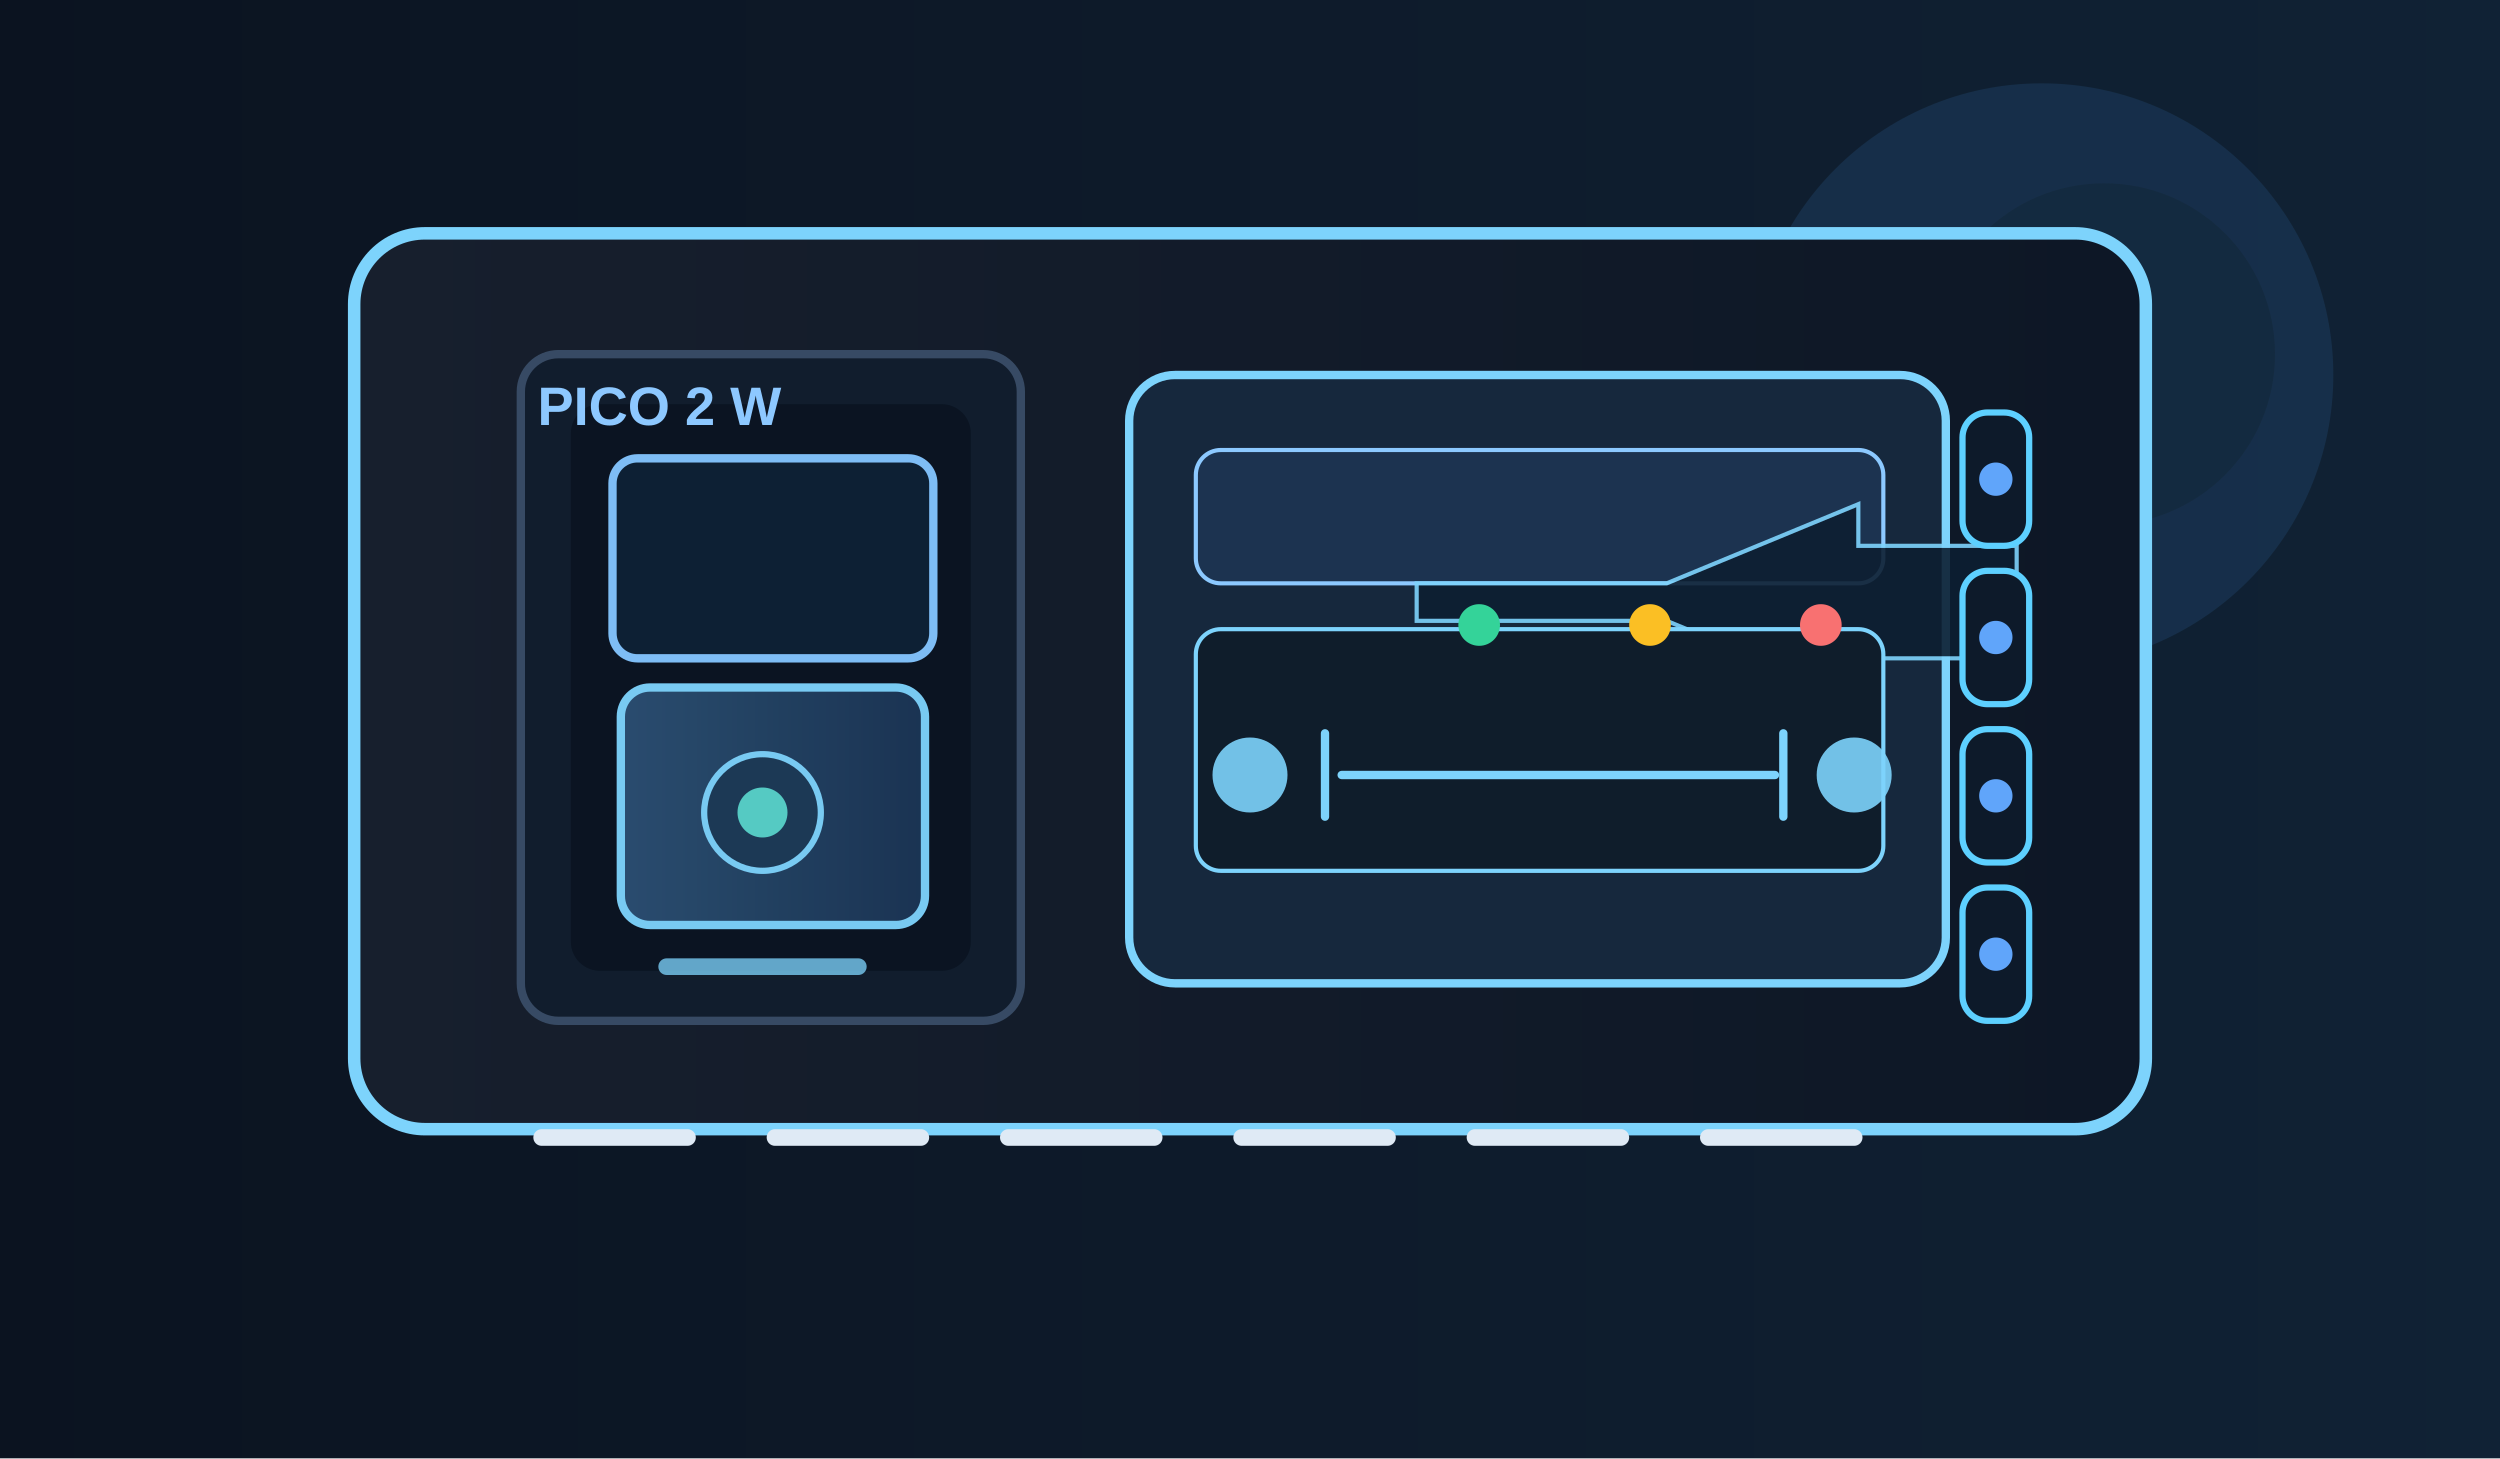
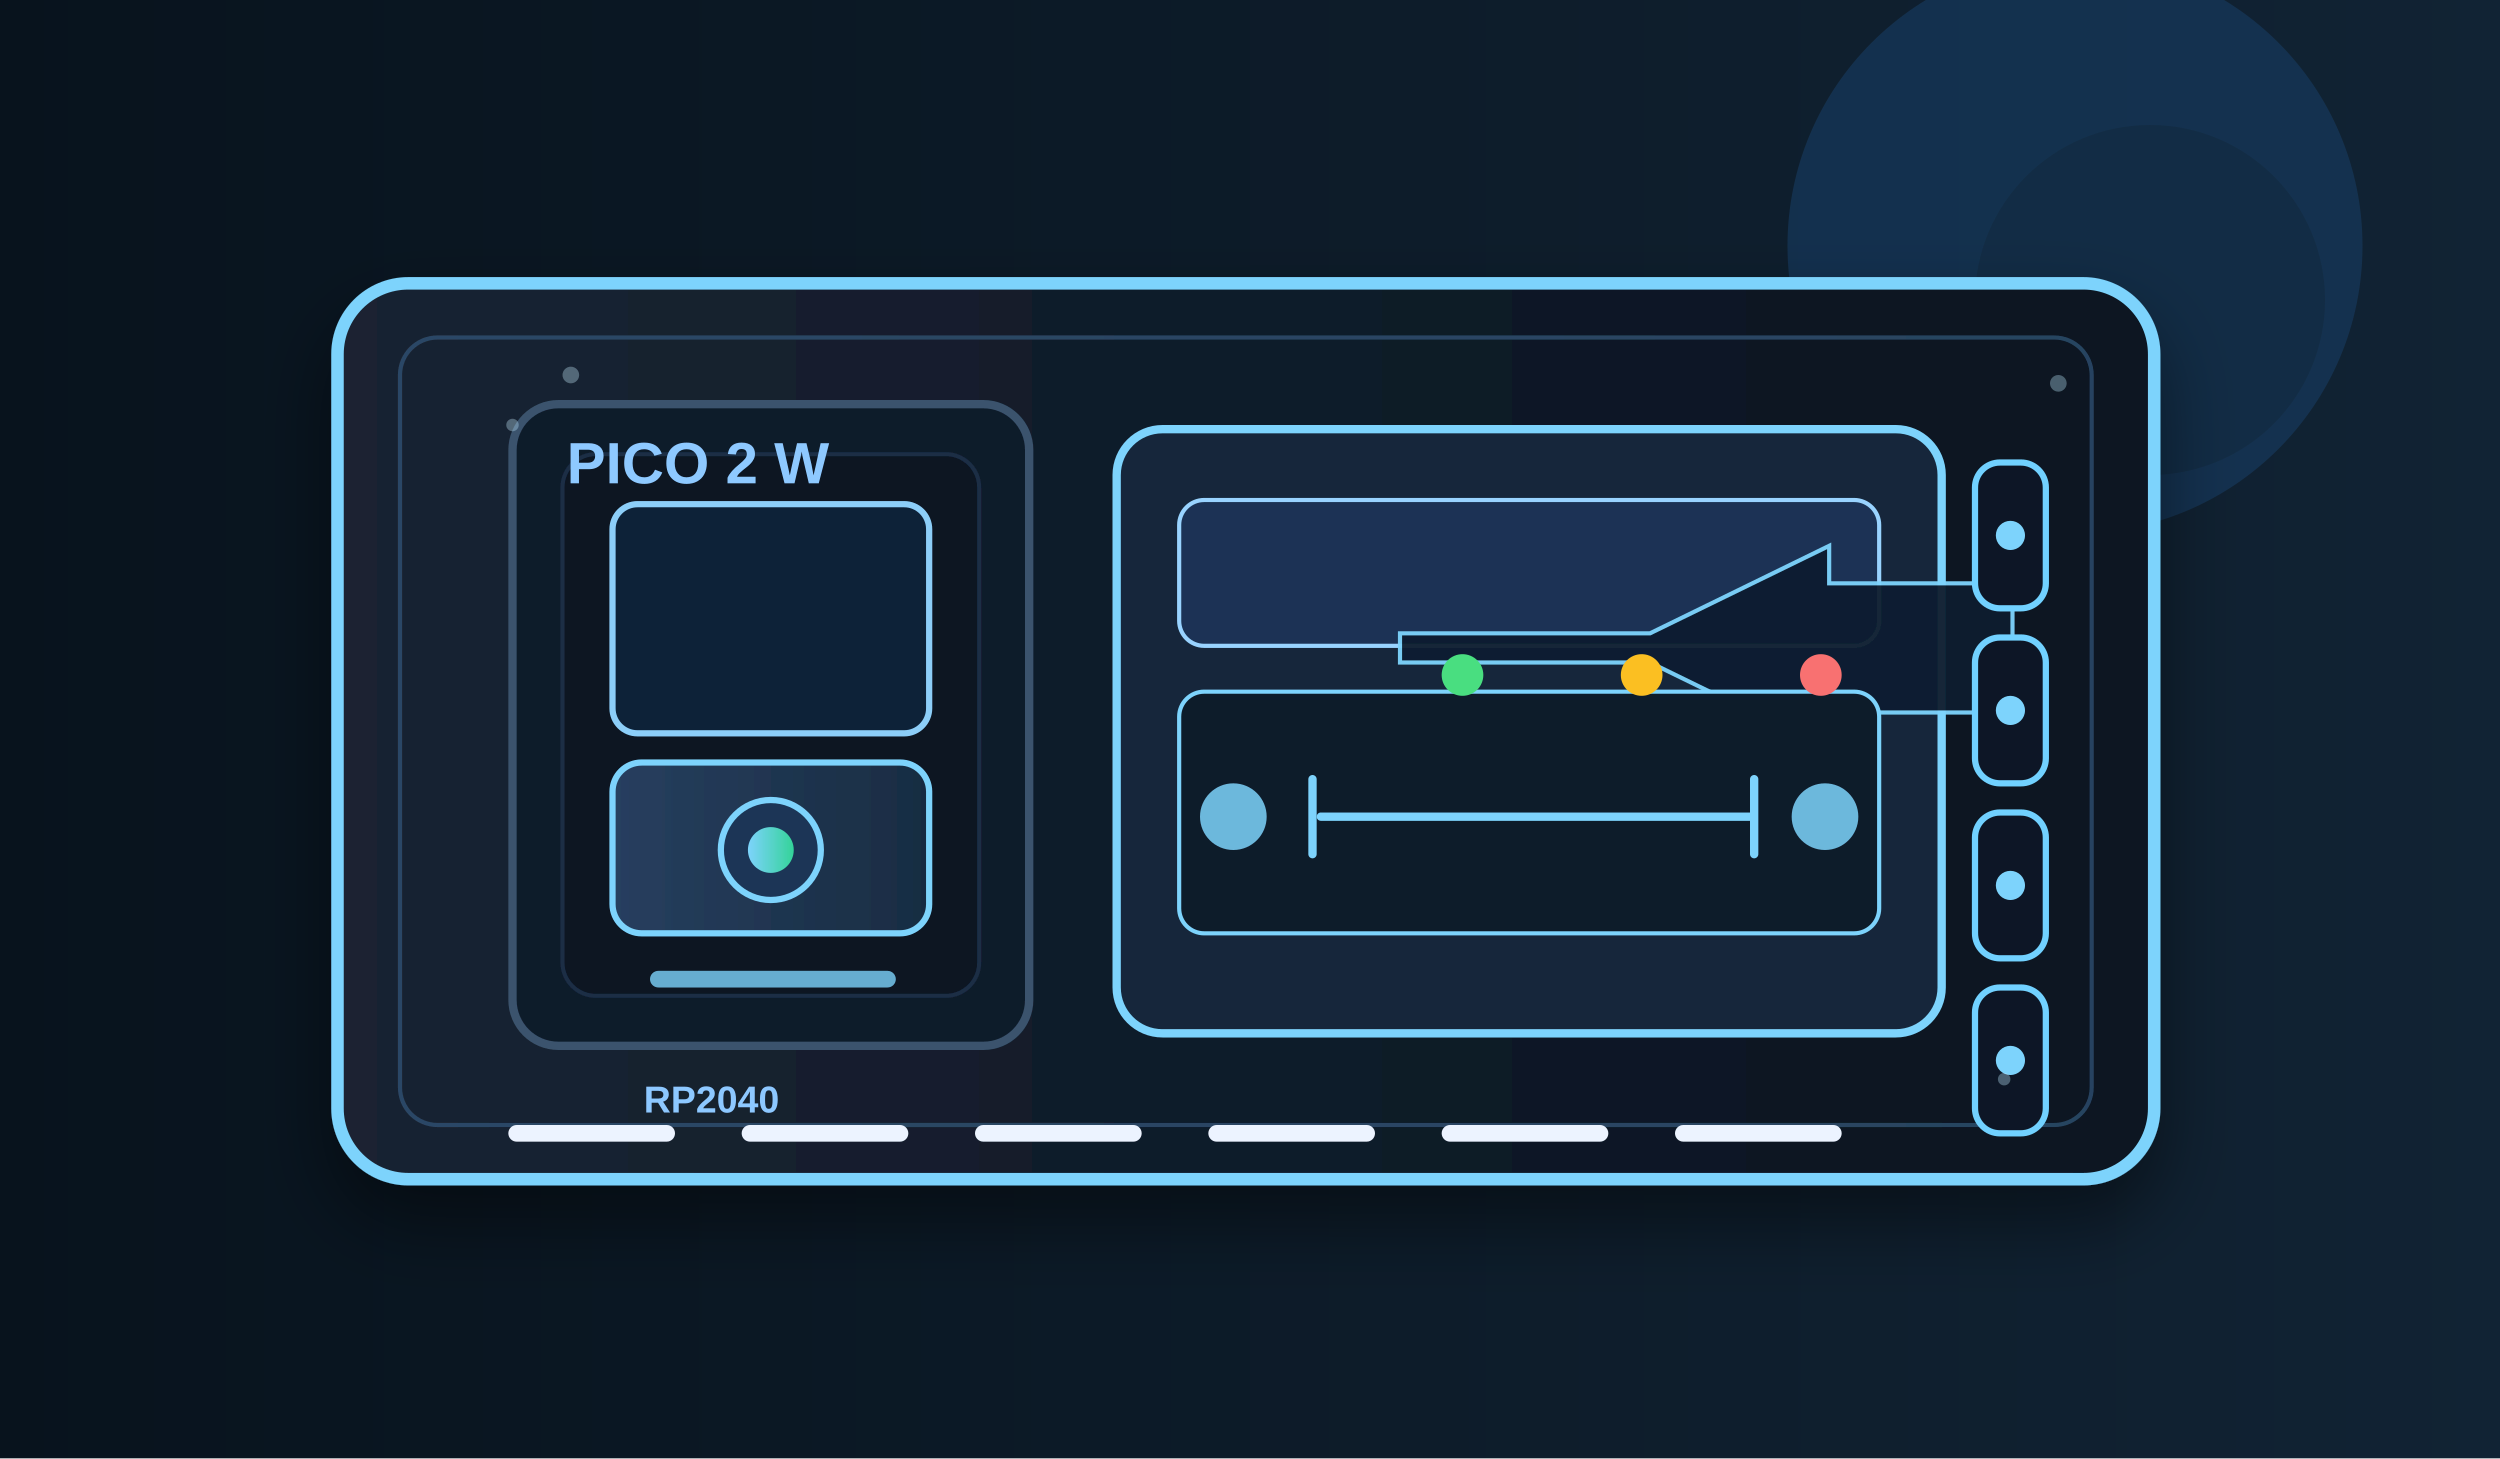
<svg xmlns="http://www.w3.org/2000/svg" viewBox="0 0 1200 700" role="img" aria-labelledby="title desc">
  <defs>
    <linearGradient id="bg" x1="0" x2="1">
-       <stop offset="0%" stop-color="#0b1320" />
-       <stop offset="100%" stop-color="#102235" />
+       <stop offset="0%" stop-color="#08131d" />
+       <stop offset="100%" stop-color="#112334" />
    </linearGradient>
    <linearGradient id="board" x1="0" x2="1">
-       <stop offset="0%" stop-color="#171f2d" />
-       <stop offset="100%" stop-color="#0d1726" />
+       <stop offset="0%" stop-color="#1a2432" />
+       <stop offset="45%" stop-color="#101c2b" />
+       <stop offset="100%" stop-color="#0a1520" />
    </linearGradient>
    <linearGradient id="chip" x1="0" x2="1">
-       <stop offset="0%" stop-color="#2b4f72" />
-       <stop offset="100%" stop-color="#1a3554" />
+       <stop offset="0%" stop-color="#273f5f" />
+       <stop offset="100%" stop-color="#182c42" />
    </linearGradient>
-     <linearGradient id="led" x1="0" x2="0">
+     <linearGradient id="metal" x1="0" x2="0" y1="0" y2="1">
+       <stop offset="0%" stop-color="#f8fbff" stop-opacity="0.9" />
+       <stop offset="100%" stop-color="#b9c8d8" stop-opacity="0.65" />
+     </linearGradient>
+     <linearGradient id="led" x1="0" x2="1">
      <stop offset="0%" stop-color="#7dd3fc" />
      <stop offset="100%" stop-color="#34d399" />
    </linearGradient>
+     <filter id="shadow" x="-20%" y="-20%" width="140%" height="160%">
+       <feDropShadow dx="0" dy="18" stdDeviation="18" flood-color="#020b11" flood-opacity="0.45" />
+     </filter>
  </defs>
  <rect width="1200" height="700" fill="url(#bg)" />
-   <circle cx="980" cy="180" r="140" fill="#1b3b5c" opacity="0.55" />
-   <circle cx="1010" cy="170" r="82" fill="#13293d" opacity="0.8" />
-   <g transform="translate(170 112)">
-     <rect x="0" y="0" width="860" height="430" rx="34" fill="url(#board)" stroke="#7dd3fc" stroke-width="6" />
-     <g opacity="0.95">
-       <rect x="80" y="58" width="240" height="320" rx="18" fill="#111d2d" stroke="#394d67" stroke-width="4" />
-       <rect x="104" y="82" width="192" height="272" rx="14" fill="#0a1422" />
-       <rect x="124" y="108" width="154" height="96" rx="12" fill="#0d2134" stroke="#83c5ff" stroke-width="4" />
-       <rect x="128" y="218" width="146" height="114" rx="14" fill="url(#chip)" stroke="#7dd3fc" stroke-width="4" />
-       <circle cx="196" cy="278" r="28" fill="#1c3b57" stroke="#7dd3fc" stroke-width="3" />
-       <circle cx="196" cy="278" r="12" fill="url(#led)" />
-       <rect x="146" y="348" width="100" height="8" rx="4" fill="#7dd3fc" opacity="0.8" />
+   <circle cx="996" cy="118" r="138" fill="#16385b" opacity="0.7" />
+   <circle cx="1032" cy="144" r="84" fill="#122b42" opacity="0.8" />
+   <g filter="url(#shadow)" transform="translate(162 136)">
+     <rect x="0" y="0" width="872" height="430" rx="34" fill="url(#board)" stroke="#7dd3fc" stroke-width="6" />
+     <rect x="30" y="26" width="812" height="378" rx="18" fill="none" stroke="#36577d" stroke-opacity="0.7" stroke-width="2" />
+     <g>
+       <rect x="84" y="58" width="248" height="308" rx="22" fill="#0f1b2b" stroke="#3a536d" stroke-width="4" />
+       <rect x="108" y="82" width="200" height="260" rx="16" fill="#0a1320" stroke="#1a2d45" stroke-width="2" />
+       <rect x="132" y="106" width="152" height="110" rx="12" fill="#0d2139" stroke="#8ccef8" stroke-width="3" />
+       <rect x="132" y="230" width="152" height="82" rx="14" fill="url(#chip)" stroke="#7dd3fc" stroke-width="3" />
+       <circle cx="208" cy="272" r="24" fill="#1a3656" stroke="#7dd3fc" stroke-width="3" />
+       <circle cx="208" cy="272" r="11" fill="url(#led)" />
+       <rect x="150" y="330" width="118" height="8" rx="4" fill="#7dd3fc" opacity="0.8" />
+       <text x="147" y="398" fill="#8dc8ff" font-family="Arial, Helvetica, sans-serif" font-size="18" font-weight="700">RP2040</text>
    </g>
    <g>
-       <rect x="372" y="68" width="392" height="292" rx="22" fill="#16283d" stroke="#7dd3fc" stroke-width="4" />
-       <rect x="404" y="104" width="330" height="64" rx="12" fill="#1c3350" stroke="#8cc9ff" stroke-width="2" />
-       <path d="M510 168l120 0l92-38 0 20 76 0 0 54 -76 0 0 20 -92-38 -120 0z" fill="#0c1e31" stroke="#7dd3fc" stroke-width="2" opacity="0.9" />
-       <rect x="404" y="190" width="330" height="116" rx="12" fill="#0f1d2b" stroke="#7dd3fc" stroke-width="2" />
-       <circle cx="430" cy="260" r="18" fill="#7dd3fc" opacity="0.9" />
-       <circle cx="720" cy="260" r="18" fill="#7dd3fc" opacity="0.9" />
-       <path d="M474 260 h208" stroke="#7dd3fc" stroke-width="4" stroke-linecap="round" />
-       <path d="M466 240 v40" stroke="#7dd3fc" stroke-width="4" stroke-linecap="round" />
-       <path d="M686 240 v40" stroke="#7dd3fc" stroke-width="4" stroke-linecap="round" />
-       <circle cx="540" cy="188" r="10" fill="#34d399" />
-       <circle cx="622" cy="188" r="10" fill="#fbbf24" />
-       <circle cx="704" cy="188" r="10" fill="#f87171" />
+       <rect x="374" y="70" width="396" height="290" rx="22" fill="#15273b" stroke="#7dd3fc" stroke-width="4" />
+       <rect x="404" y="104" width="336" height="70" rx="12" fill="#1b3354" stroke="#99d3ff" stroke-width="2" />
+       <path d="M510 168h120l86-42v18h88v62h-88v18l-86-42H510z" fill="#0d1e2f" stroke="#7dd3fc" stroke-width="2" opacity="0.95" />
+       <rect x="404" y="196" width="336" height="116" rx="12" fill="#0e1b2a" stroke="#7dd3fc" stroke-width="2" />
+       <circle cx="430" cy="256" r="16" fill="#7dd3fc" opacity="0.85" />
+       <circle cx="714" cy="256" r="16" fill="#7dd3fc" opacity="0.85" />
+       <path d="M472 256h206" stroke="#7dd3fc" stroke-width="4" stroke-linecap="round" />
+       <path d="M468 238v36" stroke="#7dd3fc" stroke-width="4" stroke-linecap="round" />
+       <path d="M680 238v36" stroke="#7dd3fc" stroke-width="4" stroke-linecap="round" />
+       <circle cx="540" cy="188" r="10" fill="#4ade80" />
+       <circle cx="626" cy="188" r="10" fill="#fbbf24" />
+       <circle cx="712" cy="188" r="10" fill="#f87171" />
    </g>
-     <g fill="#dfeaf5">
-       <rect x="86" y="430" width="78" height="8" rx="4" />
-       <rect x="198" y="430" width="78" height="8" rx="4" />
-       <rect x="310" y="430" width="78" height="8" rx="4" />
-       <rect x="422" y="430" width="78" height="8" rx="4" />
-       <rect x="534" y="430" width="78" height="8" rx="4" />
-       <rect x="646" y="430" width="78" height="8" rx="4" />
+     <g fill="#ecf3ff">
+       <rect x="82" y="404" width="80" height="8" rx="4" />
+       <rect x="194" y="404" width="80" height="8" rx="4" />
+       <rect x="306" y="404" width="80" height="8" rx="4" />
+       <rect x="418" y="404" width="80" height="8" rx="4" />
+       <rect x="530" y="404" width="80" height="8" rx="4" />
+       <rect x="642" y="404" width="80" height="8" rx="4" />
    </g>
    <g>
-       <rect x="772" y="86" width="32" height="64" rx="12" fill="#0d1a2a" stroke="#5dd0ff" stroke-width="3" />
-       <rect x="772" y="162" width="32" height="64" rx="12" fill="#0d1a2a" stroke="#5dd0ff" stroke-width="3" />
-       <rect x="772" y="238" width="32" height="64" rx="12" fill="#0d1a2a" stroke="#5dd0ff" stroke-width="3" />
-       <rect x="772" y="314" width="32" height="64" rx="12" fill="#0d1a2a" stroke="#5dd0ff" stroke-width="3" />
-       <circle cx="788" cy="118" r="8" fill="#60a5fa" />
-       <circle cx="788" cy="194" r="8" fill="#60a5fa" />
-       <circle cx="788" cy="270" r="8" fill="#60a5fa" />
-       <circle cx="788" cy="346" r="8" fill="#60a5fa" />
+       <rect x="786" y="86" width="34" height="70" rx="12" fill="#0d1826" stroke="#71d1ff" stroke-width="3" />
+       <rect x="786" y="170" width="34" height="70" rx="12" fill="#0d1826" stroke="#71d1ff" stroke-width="3" />
+       <rect x="786" y="254" width="34" height="70" rx="12" fill="#0d1826" stroke="#71d1ff" stroke-width="3" />
+       <rect x="786" y="338" width="34" height="70" rx="12" fill="#0d1826" stroke="#71d1ff" stroke-width="3" />
+       <circle cx="803" cy="121" r="7" fill="#7dd3fc" />
+       <circle cx="803" cy="205" r="7" fill="#7dd3fc" />
+       <circle cx="803" cy="289" r="7" fill="#7dd3fc" />
+       <circle cx="803" cy="373" r="7" fill="#7dd3fc" />
    </g>
-     <g transform="translate(88 92)" fill="#8dc8ff" font-family="Arial, Helvetica, sans-serif" font-size="26" font-weight="700">
+     <g transform="translate(110 96)" fill="#8ec9ff" font-family="Arial, Helvetica, sans-serif" font-size="28" font-weight="700">
      <text x="0" y="0">PICO 2 W</text>
+     </g>
+     <g opacity="0.35">
+       <circle cx="84" cy="68" r="3" fill="#bfe7ff" />
+       <circle cx="112" cy="44" r="4" fill="#bfe7ff" />
+       <circle cx="826" cy="48" r="4" fill="#bfe7ff" />
+       <circle cx="800" cy="382" r="3" fill="#bfe7ff" />
    </g>
  </g>
</svg>
